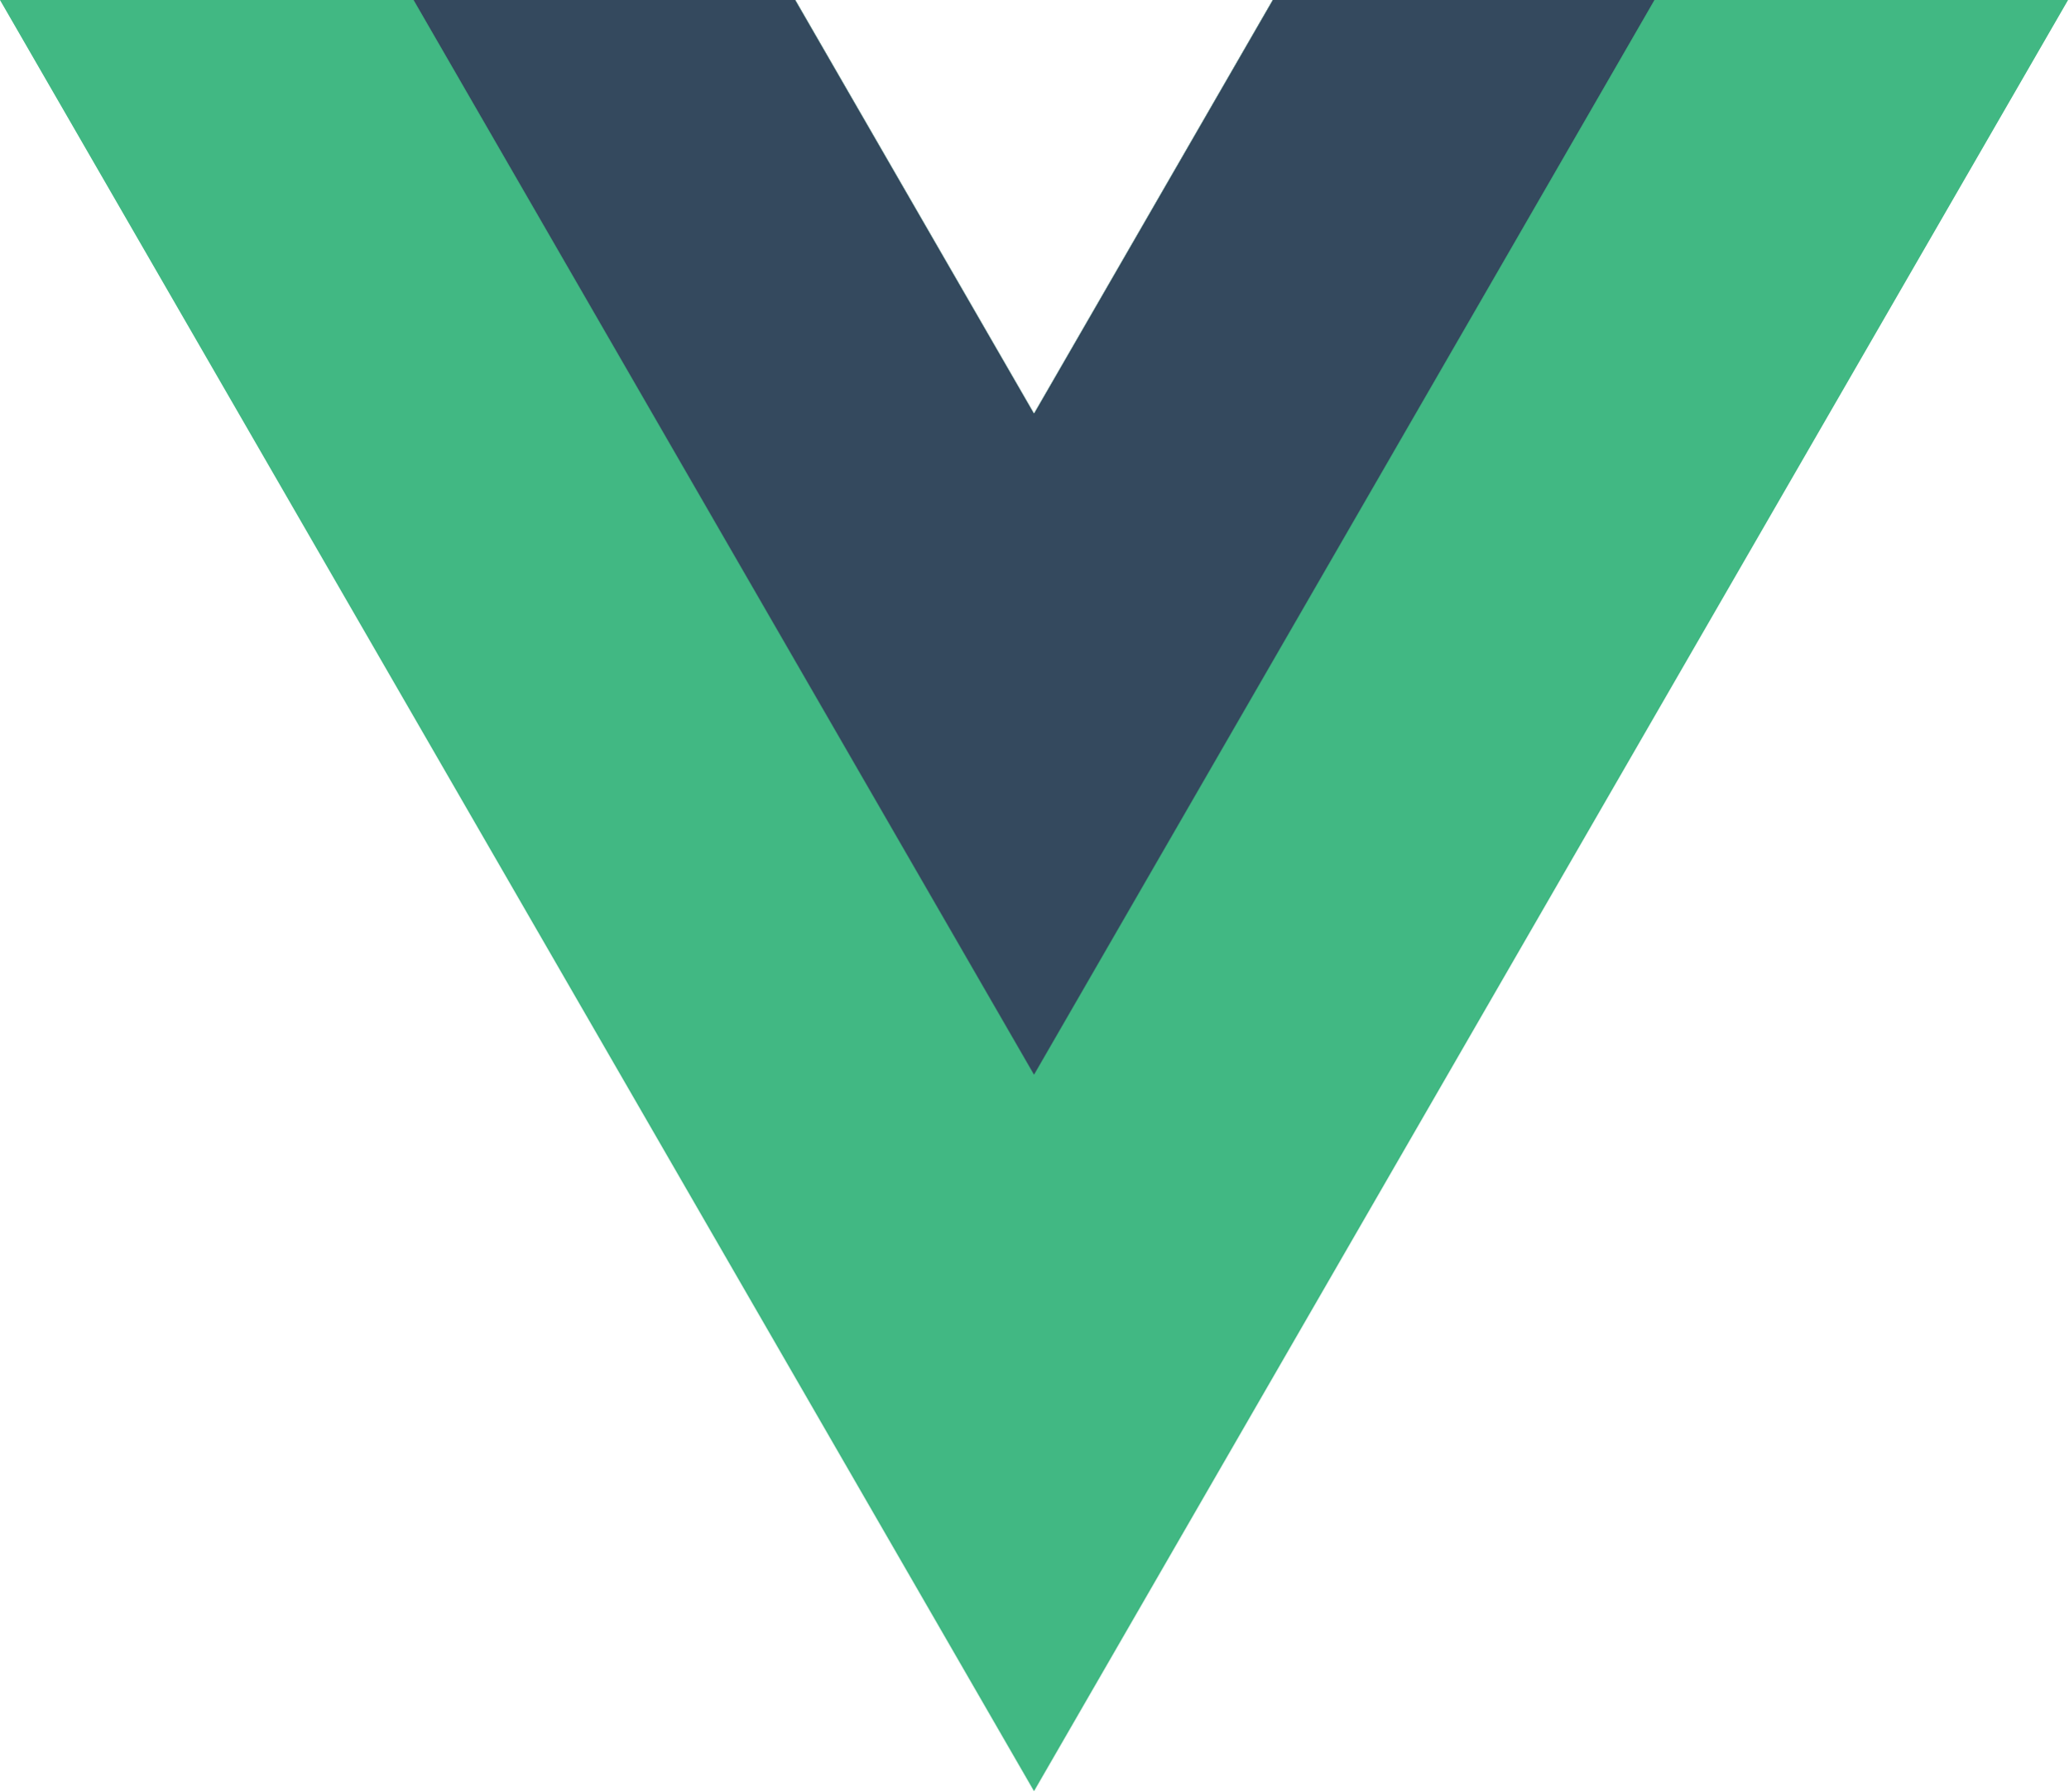
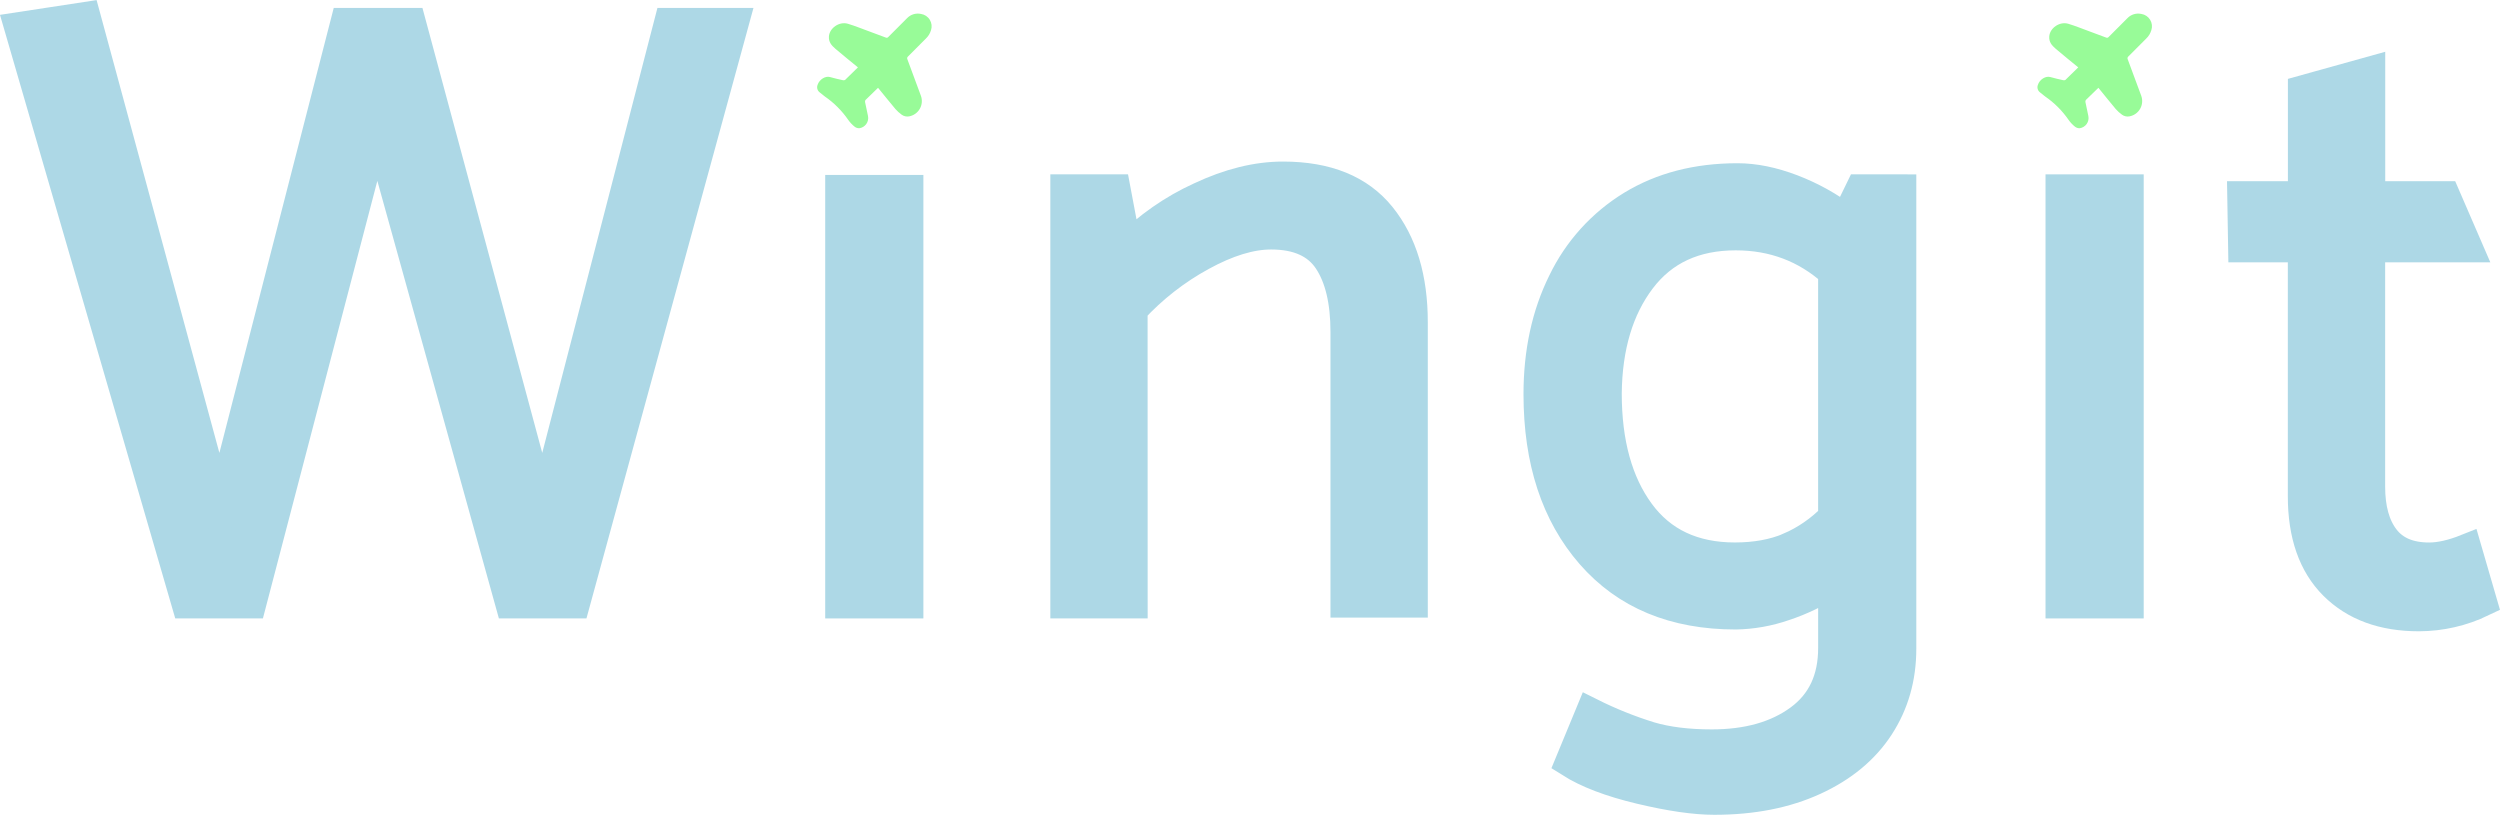
- <svg xmlns="http://www.w3.org/2000/svg" viewBox="0 0 261.76 226.69">
-   <path d="M161.096.001l-30.225 52.351L100.647.001H-.005l130.877 226.688L261.749.001z" fill="#41b883" />
-   <path d="M161.096.001l-30.225 52.351L100.647.001H52.346l78.526 136.01L209.398.001z" fill="#34495e" />
+ <svg xmlns="http://www.w3.org/2000/svg" id="Layer_1" data-name="Layer 1" viewBox="0 0 1256.17 409.45">
+   <defs>
+     <style>.cls-1{fill:#add8e6;stroke:#add8e6;stroke-miterlimit:10;stroke-width:15px;}.cls-2{fill:#98fb98;}</style>
+   </defs>
+   <path class="cls-1" d="M406.39,29,326.57,320.77H294L227,79.6,163.93,320.77H131.31L47.2,31.11,80.67,26l67.38,248.47L211.13,29h33l66.09,245.47L373.77,29Z" transform="translate(-37.62 -17.53)" />
+   <path class="cls-1" d="M459.76,320.77V112.93h34.33V320.77Z" transform="translate(-37.62 -17.53)" />
+   <path class="cls-1" d="M606.78,320.77h-33.9V112.64H598.2l5.58,29.61a125.09,125.09,0,0,1,36.9-25.74q21.9-10.31,41.63-10.3,33,0,49.14,20t16.09,53.43V320.34h-33.9v-136q0-23.17-8.59-36.05T676.3,135.39q-15.45,0-35,10.73a135,135,0,0,0-34.55,27Z" transform="translate(-37.62 -17.53)" />
+   <path class="cls-1" d="M993,112.64V343.52q0,21.89-11.16,39.05t-32.61,27q-21.47,9.87-50.21,9.87-14.6,0-37.12-5.36t-35.4-13.52l10.29-24.89a197.82,197.82,0,0,0,29.83,12q13.08,3.86,31.11,3.86,27,0,44-12.44t16.95-36.05v-33a101.41,101.41,0,0,1-24.68,12,78.26,78.26,0,0,1-24.24,4.29q-46.35,0-72.74-30.25t-26.39-80.46q0-31.75,12.23-56.43a91.44,91.44,0,0,1,34.76-38.41q22.53-13.72,53-13.73,12.87,0,27.46,5.57a109.67,109.67,0,0,1,27,15l7.29-15Zm-56.43,180a69,69,0,0,0,22.1-15.24V154.27q-20.59-18.45-48.92-18.45-30.9,0-47.64,22.1T845,215.21q0,37.33,16.52,59.86t47.85,22.53Q924.77,297.6,936.57,292.67Z" transform="translate(-37.62 -17.53)" />
+   <path class="cls-1" d="M1072.93,320.77V112.64h34.33V320.77Z" transform="translate(-37.62 -17.53)" />
+   <path class="cls-1" d="M1266.35,116.08l11.15,25.75h-48.92V262q0,16.74,7.3,26.18t22.31,9.44q8.14,0,18.88-4.29l7.73,26.61a73.67,73.67,0,0,1-31.76,7.29q-27,0-42.7-15.66t-15.66-44.85V141.83h-30l-.43-25.75h30.47V62.86l33.9-9.44v62.66Z" transform="translate(-37.62 -17.53)" />
+   <path class="cls-2" d="M478.81,61.65c-2.15,2.07-4.26,4.08-6.31,6.13a1.37,1.37,0,0,0-.2,1.1c.46,2.32,1,4.62,1.46,6.93a5.17,5.17,0,0,1-4.4,6.16,3.66,3.66,0,0,1-2.4-.85,16.37,16.37,0,0,1-3.14-3.36A45.81,45.81,0,0,0,452.06,66c-.86-.63-1.68-1.3-2.5-2a3.25,3.25,0,0,1-1.16-3.76c.89-2.85,4.05-4.65,6.25-4s4.31,1.09,6.47,1.58a1.44,1.44,0,0,0,1.12-.12c2.15-2.05,4.26-4.15,6.46-6.32l-5.36-4.38c-2-1.65-4-3.28-6-5s-3.38-3.41-3.22-6.1c.26-4.28,5.24-7.74,9.58-6.42,3.69,1.12,7.27,2.58,10.9,3.91,2.69,1,5.38,2,8.06,3a1.06,1.06,0,0,0,1.33-.3c3.12-3.17,6.25-6.33,9.43-9.45a7.48,7.48,0,0,1,7-2.1,6.28,6.28,0,0,1,5,8.17,9.56,9.56,0,0,1-2.6,4.23c-3,3-5.93,6-8.92,8.94a1.19,1.19,0,0,0-.33,1.5q3.44,9.12,6.77,18.26A7.8,7.8,0,0,1,494.43,76a4.82,4.82,0,0,1-3.72-.82,18.41,18.41,0,0,1-3.17-2.87C484.55,68.75,481.67,65.14,478.81,61.65Z" transform="translate(-37.62 -17.53)" />
+   <path class="cls-2" d="M1092,61.65c-2.15,2.07-4.26,4.08-6.32,6.13a1.4,1.4,0,0,0-.19,1.1c.46,2.32,1,4.62,1.46,6.93a5.17,5.17,0,0,1-4.4,6.16,3.64,3.64,0,0,1-2.4-.85,16.37,16.37,0,0,1-3.14-3.36A45.81,45.81,0,0,0,1065.23,66c-.86-.63-1.68-1.3-2.5-2a3.25,3.25,0,0,1-1.16-3.76c.88-2.85,4-4.65,6.25-4s4.31,1.09,6.47,1.58a1.44,1.44,0,0,0,1.12-.12c2.15-2.05,4.25-4.15,6.46-6.32l-5.36-4.38c-2-1.65-4-3.28-6-5s-3.38-3.41-3.21-6.1c.26-4.28,5.24-7.74,9.58-6.42,3.69,1.12,7.27,2.58,10.89,3.91,2.7,1,5.39,2,8.06,3a1.07,1.07,0,0,0,1.34-.3c3.12-3.17,6.25-6.33,9.43-9.45a7.47,7.47,0,0,1,7-2.1,6.28,6.28,0,0,1,5,8.17,9.56,9.56,0,0,1-2.6,4.23c-3,3-5.93,6-8.92,8.94a1.18,1.18,0,0,0-.33,1.5c2.28,6.08,4.56,12.16,6.77,18.26A7.8,7.8,0,0,1,1107.59,76a4.8,4.8,0,0,1-3.71-.82,18.41,18.41,0,0,1-3.17-2.87C1097.72,68.75,1094.84,65.14,1092,61.65Z" transform="translate(-37.62 -17.53)" />
</svg>
